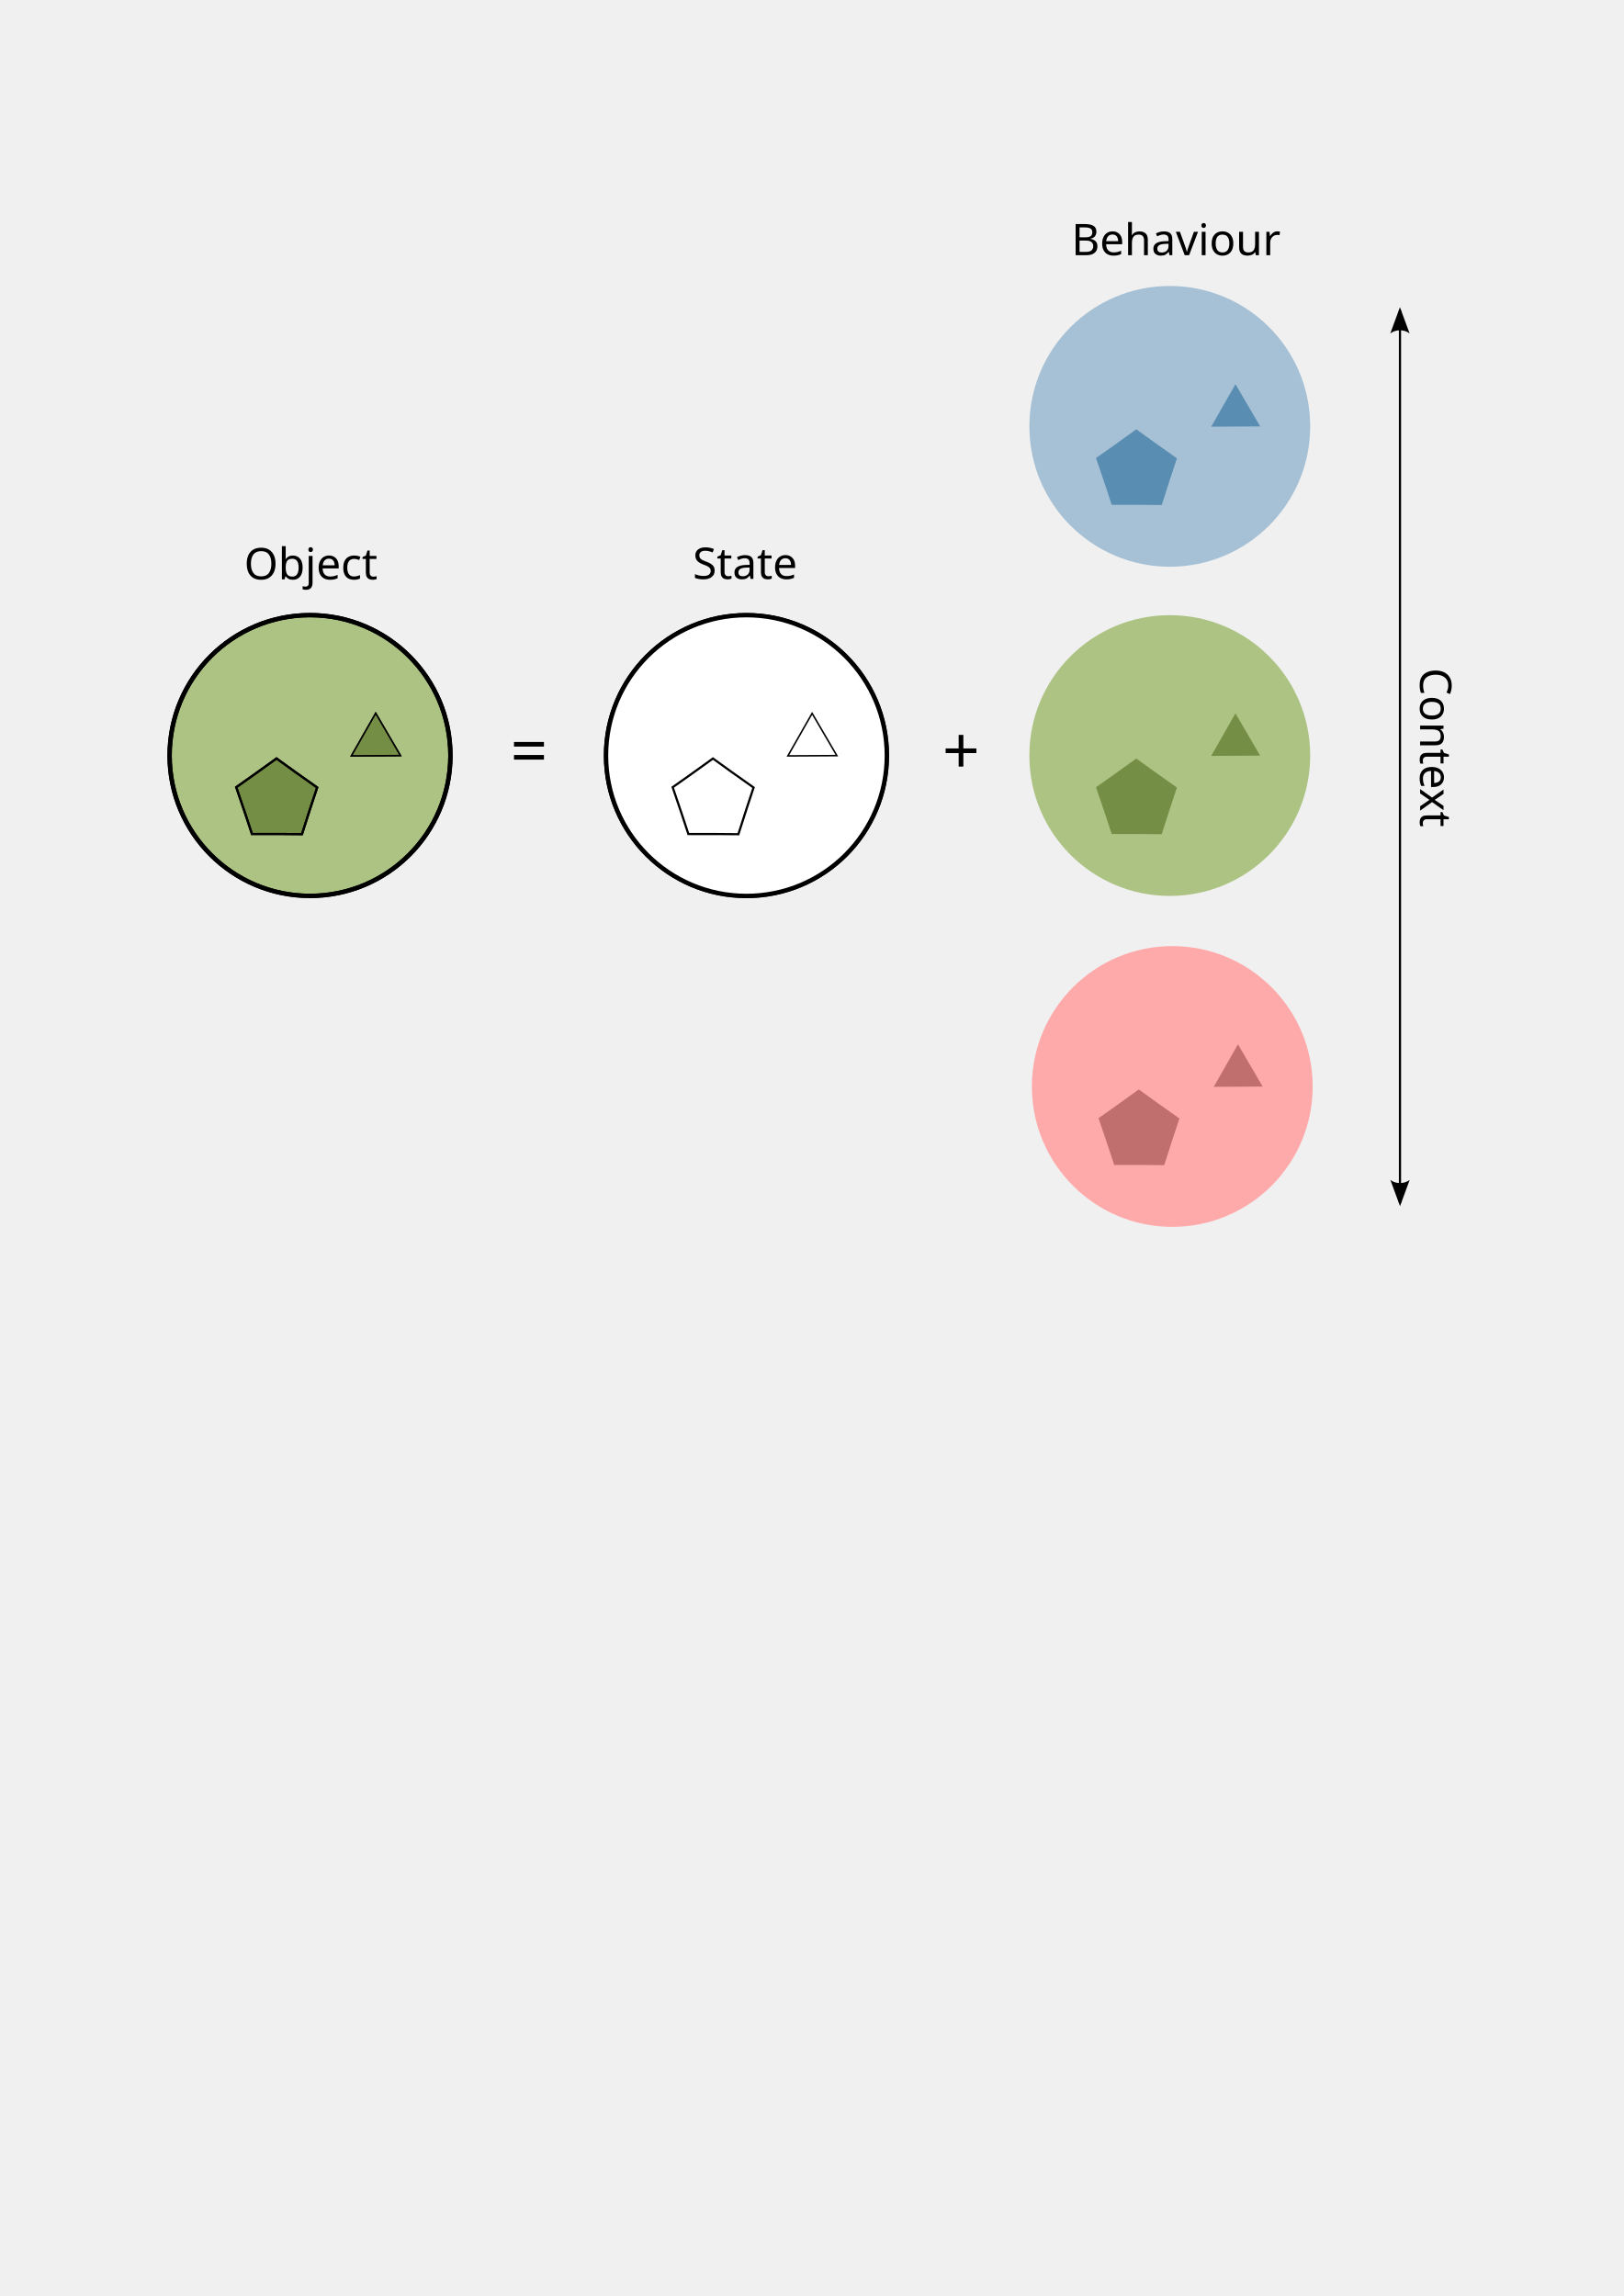
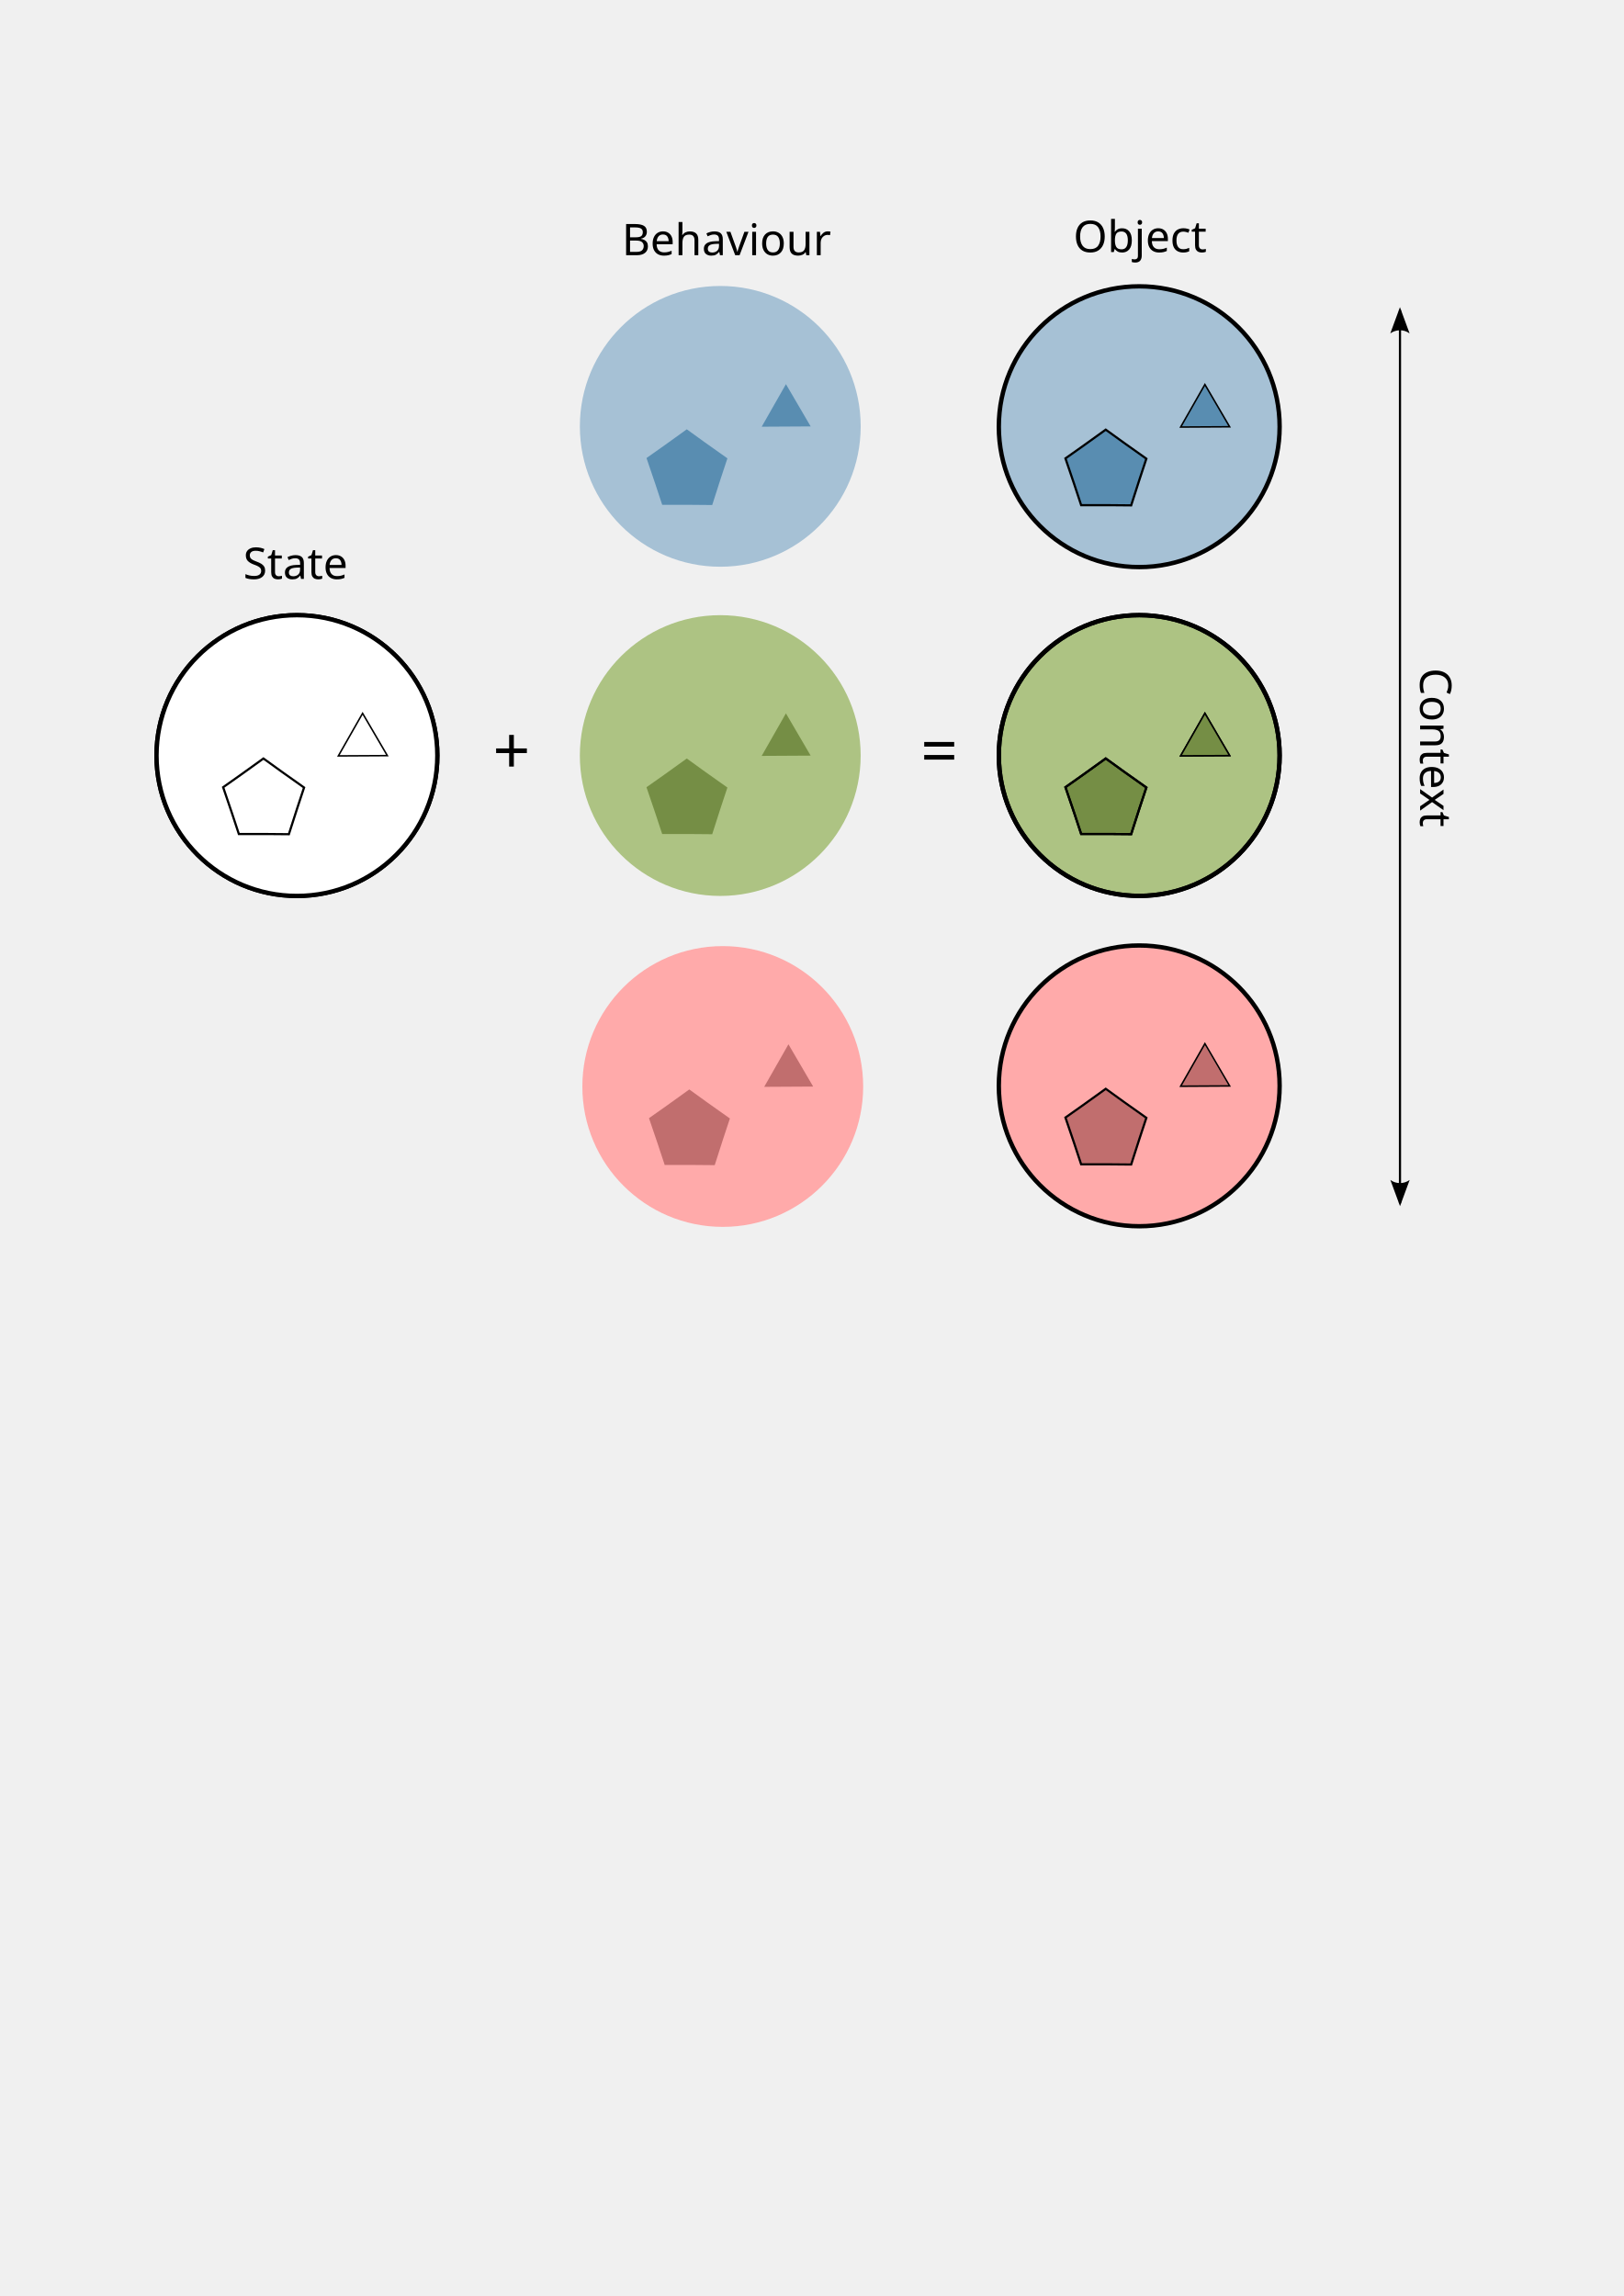
<svg xmlns="http://www.w3.org/2000/svg" width="744.094" height="1052.362" id="svg2" version="1.1">
  <defs id="defs4">
    <marker orient="auto" refY="0.0" refX="0.0" id="Arrow2Lend" style="overflow:visible;">
      <path id="path6749" style="font-size:12.0;fill-rule:evenodd;stroke-width:0.625;stroke-linejoin:round;" d="M 8.719,4.034 L -2.207,0.016 L 8.719,-4.002 C 6.973,-1.63 6.983,1.616 8.719,4.034 z " transform="scale(1.1) rotate(180) translate(1,0)" />
    </marker>
    <marker orient="auto" refY="0.0" refX="0.0" id="Arrow2Lstart" style="overflow:visible">
      <path id="path6746" style="font-size:12.0;fill-rule:evenodd;stroke-width:0.625;stroke-linejoin:round" d="M 8.719,4.034 L -2.207,0.016 L 8.719,-4.002 C 6.973,-1.63 6.983,1.616 8.719,4.034 z " transform="scale(1.1) translate(1,0)" />
    </marker>
    <marker orient="auto" refY="0.0" refX="0.0" id="Arrow1Lstart" style="overflow:visible">
      <path id="path6728" d="M 0.0,0.0 L 5.0,-5.0 L -12.5,0.0 L 5.0,5.0 L 0.0,0.0 z " style="fill-rule:evenodd;stroke:#000000;stroke-width:1.0pt;marker-start:none" transform="scale(0.8) translate(12.5,0)" />
    </marker>
  </defs>
  <g id="layer1">
-     <path style="color:#000000;fill:#ffaaaa;fill-opacity:1;fill-rule:nonzero;stroke:none;stroke-width:1;marker:none;visibility:visible;display:inline;overflow:visible;enable-background:accumulate" id="path2991-0" d="m 406.586,489.707 a 108.591,108.591 0 1 1 -4e-5,0" transform="matrix(0.5925451,0,0,0.5925451,296.3018,143.4706)" />
-     <path style="color:#000000;fill:#c16e6e;fill-opacity:1;fill-rule:nonzero;stroke:none;stroke-width:1;marker:none;visibility:visible;display:inline;overflow:visible;enable-background:accumulate" id="path3788-2" d="m 465.68,541.73 -31.308,7.653 -38.616,9.798 -16.954,-27.411 -21.251,-33.699 20.83,-24.594 25.482,-30.625 29.828,12.211 37,14.772 -2.396,32.141 z" transform="matrix(0.308987,0.07683465,-0.07532315,0.3029086,430.4479,334.1681)" />
-     <path style="color:#000000;fill:#c16e6e;fill-opacity:1;fill-rule:nonzero;stroke:none;stroke-width:1;marker:none;visibility:visible;display:inline;overflow:visible;enable-background:accumulate" id="path3811-8" d="m 452.548,411.42 -15.195,11.298 -15.195,11.298 -2.187,-18.809 -2.187,-18.809 17.382,7.51 z" transform="matrix(0.4775115,0.3508453,-0.3508453,0.4775115,506.8963,142.7867)" />
-     <path transform="matrix(0.5925451,0,0,0.5925451,295.159,-159.1009)" d="m 406.586,489.707 a 108.591,108.591 0 1 1 -4e-5,0" id="path3990" style="color:#000000;fill:#a6c1d5;fill-opacity:1;fill-rule:nonzero;stroke:none;stroke-width:1;marker:none;visibility:visible;display:inline;overflow:visible;enable-background:accumulate" />
-     <path transform="matrix(0.308987,0.07683465,-0.07532315,0.3029086,429.3051,31.59665)" d="m 465.68,541.73 -31.308,7.653 -38.616,9.798 -16.954,-27.411 -21.251,-33.699 20.83,-24.594 25.482,-30.625 29.828,12.211 37,14.772 -2.396,32.141 z" id="path3996" style="color:#000000;fill:#598db1;fill-opacity:1;fill-rule:nonzero;stroke:none;stroke-width:1;marker:none;visibility:visible;display:inline;overflow:visible;enable-background:accumulate" />
-     <path transform="matrix(0.4775115,0.3508453,-0.3508453,0.4775115,505.7535,-159.7847)" d="m 452.548,411.42 -15.195,11.298 -15.195,11.298 -2.187,-18.809 -2.187,-18.809 17.382,7.51 z" id="path4002" style="color:#000000;fill:#598db1;fill-opacity:1;fill-rule:nonzero;stroke:none;stroke-width:1;marker:none;visibility:visible;display:inline;overflow:visible;enable-background:accumulate" />
+     <path style="color:#000000;fill:#ffaaaa;fill-opacity:1;fill-rule:nonzero;stroke:none;stroke-width:1;marker:none;visibility:visible;display:inline;overflow:visible;enable-background:accumulate" id="path2991-0" d="m 406.586,489.707 a 108.591,108.591 0 1 1 -4e-5,0" transform="matrix(0.5925451,0,0,0.5925451,90.30181,143.4706)" />
+     <path style="color:#000000;fill:#c16e6e;fill-opacity:1;fill-rule:nonzero;stroke:none;stroke-width:1;marker:none;visibility:visible;display:inline;overflow:visible;enable-background:accumulate" id="path3788-2" d="m 465.68,541.73 -31.308,7.653 -38.616,9.798 -16.954,-27.411 -21.251,-33.699 20.83,-24.594 25.482,-30.625 29.828,12.211 37,14.772 -2.396,32.141 z" transform="matrix(0.308987,0.07683465,-0.07532315,0.3029086,224.4479,334.1681)" />
+     <path style="color:#000000;fill:#c16e6e;fill-opacity:1;fill-rule:nonzero;stroke:none;stroke-width:1;marker:none;visibility:visible;display:inline;overflow:visible;enable-background:accumulate" id="path3811-8" d="m 452.548,411.42 -15.195,11.298 -15.195,11.298 -2.187,-18.809 -2.187,-18.809 17.382,7.51 z" transform="matrix(0.4775115,0.3508453,-0.3508453,0.4775115,300.8963,142.7867)" />
+     <path transform="matrix(0.5925451,0,0,0.5925451,89.15895,-159.1009)" d="m 406.586,489.707 a 108.591,108.591 0 1 1 -4e-5,0" id="path3990" style="color:#000000;fill:#a6c1d5;fill-opacity:1;fill-rule:nonzero;stroke:none;stroke-width:1;marker:none;visibility:visible;display:inline;overflow:visible;enable-background:accumulate" />
+     <path transform="matrix(0.308987,0.07683465,-0.07532315,0.3029086,223.3051,31.59665)" d="m 465.68,541.73 -31.308,7.653 -38.616,9.798 -16.954,-27.411 -21.251,-33.699 20.83,-24.594 25.482,-30.625 29.828,12.211 37,14.772 -2.396,32.141 z" id="path3996" style="color:#000000;fill:#598db1;fill-opacity:1;fill-rule:nonzero;stroke:none;stroke-width:1;marker:none;visibility:visible;display:inline;overflow:visible;enable-background:accumulate" />
+     <path transform="matrix(0.4775115,0.3508453,-0.3508453,0.4775115,299.7535,-159.7847)" d="m 452.548,411.42 -15.195,11.298 -15.195,11.298 -2.187,-18.809 -2.187,-18.809 17.382,7.51 z" id="path4002" style="color:#000000;fill:#598db1;fill-opacity:1;fill-rule:nonzero;stroke:none;stroke-width:1;marker:none;visibility:visible;display:inline;overflow:visible;enable-background:accumulate" />
    <path style="fill:none;stroke:#000000;stroke-width:1px;stroke-linecap:butt;stroke-linejoin:miter;stroke-opacity:1;marker-start:url(#Arrow2Lstart);marker-end:url(#Arrow2Lend)" d="m 641.569,551.516 0,-409.394" id="path6723" />
    <text id="text3992-8" y="-650.796" x="306.125" style="font-size:20px;font-style:normal;font-weight:normal;line-height:125%;letter-spacing:0px;word-spacing:0px;color:#000000;fill:#000000;fill-opacity:1;fill-rule:nonzero;stroke:none;stroke-width:1;marker:none;visibility:visible;display:inline;overflow:visible;enable-background:accumulate;font-family:Sans" xml:space="preserve" transform="matrix(0,1,-1,0,0,0)">
      <tspan y="-650.796" x="306.125" id="tspan7564">Context</tspan>
    </text>
    <flowRoot xml:space="preserve" id="flowRoot7618" style="fill:black;stroke:none;stroke-opacity:1;stroke-width:1px;stroke-linejoin:miter;stroke-linecap:butt;fill-opacity:1;font-family:Sans;font-style:normal;font-weight:normal;font-size:12px;line-height:125%;letter-spacing:0px;word-spacing:0px">
      <flowRegion id="flowRegion7620">
        <rect id="rect7622" width="10" height="24.286" x="860" y="446.648" />
      </flowRegion>
      <flowPara id="flowPara7624" />
    </flowRoot>
-     <path transform="matrix(0.5925451,0,0,0.5925451,295.1507,-8.214173)" style="color:#000000;fill:#adc383;fill-opacity:1;fill-rule:nonzero;stroke:none;stroke-width:1;marker:none;visibility:visible;display:inline;overflow:visible;enable-background:accumulate" d="m 406.586,489.707 c 59.973,1e-5 108.591,48.618 108.591,108.591 -1e-5,59.973 -48.618,108.591 -108.591,108.591 -59.973,0 -108.591,-48.618 -108.591,-108.591 0,-59.973 48.618,-108.591 108.591,-108.591" id="path2991-3" />
-     <path style="color:#000000;fill:#758e45;fill-opacity:1;fill-rule:nonzero;stroke:none;stroke-width:1;marker:none;visibility:visible;display:inline;overflow:visible;enable-background:accumulate" id="path3788-23" d="m 465.68,541.73 -31.308,7.653 -38.616,9.798 -16.954,-27.411 -21.251,-33.699 20.83,-24.594 25.482,-30.625 29.828,12.211 37,14.772 -2.396,32.141 z" transform="matrix(0.308987,0.07683465,-0.07532315,0.3029086,429.2968,182.4833)" />
-     <path style="color:#000000;fill:#758e45;fill-opacity:1;fill-rule:nonzero;stroke:none;stroke-width:1;marker:none;visibility:visible;display:inline;overflow:visible;enable-background:accumulate" id="path3811-1" d="m 452.548,411.42 -15.195,11.298 -15.195,11.298 -2.187,-18.809 -2.187,-18.809 17.382,7.51 z" transform="matrix(0.4775115,0.3508453,-0.3508453,0.4775115,505.7452,-8.898053)" />
-     <path transform="matrix(0.5925451,0,0,0.5925451,101.1506,-8.214173)" d="m 406.586,489.707 a 108.591,108.591 0 1 1 -4e-5,0" id="path4027-5" style="color:#000000;fill:none;stroke:#000000;stroke-width:3.375;stroke-miterlimit:4;stroke-opacity:1;stroke-dasharray:none;marker:none;visibility:visible;display:inline;overflow:visible;enable-background:accumulate" />
-     <path transform="matrix(0.308987,0.07683465,-0.07532315,0.3029086,235.2968,182.4833)" d="m 465.68,541.73 -31.308,7.653 -38.616,9.798 -16.954,-27.411 -21.251,-33.699 20.83,-24.594 25.482,-30.625 29.828,12.211 37,14.772 -2.396,32.141 z" id="path4029-1" style="color:#000000;fill:none;stroke:#000000;stroke-width:3.172;stroke-miterlimit:4;stroke-opacity:1;stroke-dasharray:none;marker:none;visibility:visible;display:inline;overflow:visible;enable-background:accumulate" />
-     <path transform="matrix(0.4775115,0.3508453,-0.3508453,0.4775115,311.7452,-8.898053)" d="m 452.548,411.42 -15.195,11.298 -15.195,11.298 -2.187,-18.809 -2.187,-18.809 17.382,7.51 z" id="path4035-6" style="color:#000000;fill:none;stroke:#000000;stroke-width:1.181;stroke-miterlimit:4;stroke-opacity:1;stroke-dasharray:none;marker:none;visibility:visible;display:inline;overflow:visible;enable-background:accumulate" />
-     <text id="text7578-5" y="116.969" x="490.997" style="font-size:20px;font-style:normal;font-weight:normal;line-height:125%;letter-spacing:0px;word-spacing:0px;color:#000000;fill:#000000;fill-opacity:1;fill-rule:nonzero;stroke:none;stroke-width:1;marker:none;visibility:visible;display:inline;overflow:visible;enable-background:accumulate;font-family:Sans" xml:space="preserve">
-       <tspan y="116.969" x="490.997" id="tspan7580-4">Behaviour</tspan>
+     <path style="color:#000000;fill:#adc383;fill-opacity:1;fill-rule:nonzero;stroke:none;stroke-width:1;marker:none;visibility:visible;display:inline;overflow:visible;enable-background:accumulate" d="m 330.071,281.959 c 35.537,0 64.345,28.808 64.345,64.345 0,35.537 -28.808,64.345 -64.345,64.345 -35.537,0 -64.345,-28.808 -64.345,-64.345 0,-35.537 28.808,-64.345 64.345,-64.345" id="path2991-3" />
+     <path style="color:#000000;fill:#758e45;fill-opacity:1;fill-rule:nonzero;stroke:none;stroke-width:1;marker:none;visibility:visible;display:inline;overflow:visible;enable-background:accumulate" id="path3788-23" d="m 465.68,541.73 -31.308,7.653 -38.616,9.798 -16.954,-27.411 -21.251,-33.699 20.83,-24.594 25.482,-30.625 29.828,12.211 37,14.772 -2.396,32.141 z" transform="matrix(0.308987,0.07683465,-0.07532315,0.3029086,223.2968,182.4833)" />
+     <path style="color:#000000;fill:#758e45;fill-opacity:1;fill-rule:nonzero;stroke:none;stroke-width:1;marker:none;visibility:visible;display:inline;overflow:visible;enable-background:accumulate" id="path3811-1" d="m 452.548,411.42 -15.195,11.298 -15.195,11.298 -2.187,-18.809 -2.187,-18.809 17.382,7.51 z" transform="matrix(0.4775115,0.3508453,-0.3508453,0.4775115,299.7452,-8.898053)" />
+     <text id="text7578-5" y="116.969" x="284.997" style="font-size:20px;font-style:normal;font-weight:normal;line-height:125%;letter-spacing:0px;word-spacing:0px;color:#000000;fill:#000000;fill-opacity:1;fill-rule:nonzero;stroke:none;stroke-width:1;marker:none;visibility:visible;display:inline;overflow:visible;enable-background:accumulate;font-family:Sans" xml:space="preserve">
+       <tspan y="116.969" x="284.997" id="tspan7580-4">Behaviour</tspan>
    </text>
-     <text xml:space="preserve" style="font-size:20px;font-style:normal;font-weight:normal;line-height:125%;letter-spacing:0px;word-spacing:0px;color:#000000;fill:#000000;fill-opacity:1;fill-rule:nonzero;stroke:none;stroke-width:1;marker:none;visibility:visible;display:inline;overflow:visible;enable-background:accumulate;font-family:Sans" x="317.458" y="265.349" id="text7582-0">
-       <tspan id="tspan7584-5" x="317.458" y="265.349">State</tspan>
+     <text xml:space="preserve" style="font-size:20px;font-style:normal;font-weight:normal;line-height:125%;letter-spacing:0px;word-spacing:0px;color:#000000;fill:#000000;fill-opacity:1;fill-rule:nonzero;stroke:none;stroke-width:1;marker:none;visibility:visible;display:inline;overflow:visible;enable-background:accumulate;font-family:Sans" x="111.458" y="265.349" id="text7582-0">
+       <tspan id="tspan7584-5" x="111.458" y="265.349">State</tspan>
    </text>
-     <path transform="matrix(0.5925451,0,0,0.5925451,-98.84934,-8.214173)" d="m 406.586,489.707 a 108.591,108.591 0 1 1 -4e-5,0" id="path7586-3" style="color:#000000;fill:#adc383;fill-opacity:1;fill-rule:nonzero;stroke:none;stroke-width:1;marker:none;visibility:visible;display:inline;overflow:visible;enable-background:accumulate" />
-     <path transform="matrix(0.308987,0.07683465,-0.07532315,0.3029086,35.29678,182.4833)" d="m 465.68,541.73 -31.308,7.653 -38.616,9.798 -16.954,-27.411 -21.251,-33.699 20.83,-24.594 25.482,-30.625 29.828,12.211 37,14.772 -2.396,32.141 z" id="path7588-0" style="color:#000000;fill:#758e45;fill-opacity:1;fill-rule:nonzero;stroke:none;stroke-width:1;marker:none;visibility:visible;display:inline;overflow:visible;enable-background:accumulate" />
-     <path transform="matrix(0.4775115,0.3508453,-0.3508453,0.4775115,111.7451,-8.898053)" d="m 452.548,411.42 -15.195,11.298 -15.195,11.298 -2.187,-18.809 -2.187,-18.809 17.382,7.51 z" id="path7590-5" style="color:#000000;fill:#e6e6e6;fill-opacity:1;fill-rule:nonzero;stroke:none;stroke-width:1;marker:none;visibility:visible;display:inline;overflow:visible;enable-background:accumulate" />
-     <path style="color:#000000;fill:#ffffff;stroke:#000000;stroke-width:3.375;stroke-miterlimit:4;stroke-opacity:1;stroke-dasharray:none;marker:none;visibility:visible;display:inline;overflow:visible;enable-background:accumulate;fill-opacity:1" id="path7592-2" d="m 406.586,489.707 a 108.591,108.591 0 1 1 -4e-5,0" transform="matrix(0.5925451,0,0,0.5925451,101.1506,-8.214173)" />
-     <path style="color:#000000;fill:#ffffff;stroke:#000000;stroke-width:3.172;stroke-miterlimit:4;stroke-opacity:1;stroke-dasharray:none;marker:none;visibility:visible;display:inline;overflow:visible;enable-background:accumulate;fill-opacity:1" id="path7594-9" d="m 465.68,541.73 -31.308,7.653 -38.616,9.798 -16.954,-27.411 -21.251,-33.699 20.83,-24.594 25.482,-30.625 29.828,12.211 37,14.772 -2.396,32.141 z" transform="matrix(0.308987,0.07683465,-0.07532315,0.3029086,235.2968,182.4833)" />
-     <path style="color:#000000;fill:#ffffff;stroke:#000000;stroke-width:1.181;stroke-miterlimit:4;stroke-opacity:1;stroke-dasharray:none;marker:none;visibility:visible;display:inline;overflow:visible;enable-background:accumulate;fill-opacity:1" id="path7596-9" d="m 452.548,411.42 -15.195,11.298 -15.195,11.298 -2.187,-18.809 -2.187,-18.809 17.382,7.51 z" transform="matrix(0.4775115,0.3508453,-0.3508453,0.4775115,311.7452,-8.898053)" />
-     <path style="color:#000000;fill:none;stroke:#000000;stroke-width:3.375;stroke-miterlimit:4;stroke-opacity:1;stroke-dasharray:none;marker:none;visibility:visible;display:inline;overflow:visible;enable-background:accumulate" id="path7598-2" d="m 406.586,489.707 a 108.591,108.591 0 1 1 -4e-5,0" transform="matrix(0.5925451,0,0,0.5925451,-98.84934,-8.234473)" />
-     <path style="color:#000000;fill:none;stroke:#000000;stroke-width:3.172;stroke-miterlimit:4;stroke-opacity:1;stroke-dasharray:none;marker:none;visibility:visible;display:inline;overflow:visible;enable-background:accumulate" id="path7600-6" d="m 465.68,541.73 -31.308,7.653 -38.616,9.798 -16.954,-27.411 -21.251,-33.699 20.83,-24.594 25.482,-30.625 29.828,12.211 37,14.772 -2.396,32.141 z" transform="matrix(0.308987,0.07683465,-0.07532315,0.3029086,35.29678,182.463)" />
-     <path style="color:#000000;fill:none;stroke:#000000;stroke-width:1.181;stroke-miterlimit:4;stroke-opacity:1;stroke-dasharray:none;marker:none;visibility:visible;display:inline;overflow:visible;enable-background:accumulate" id="path7602-2" d="m 452.548,411.42 -15.195,11.298 -15.195,11.298 -2.187,-18.809 -2.187,-18.809 17.382,7.51 z" transform="matrix(0.4775115,0.3508453,-0.3508453,0.4775115,111.7451,-8.918343)" />
-     <path transform="matrix(0.5925451,0,0,0.5925451,-98.84934,-8.234473)" d="m 406.586,489.707 a 108.591,108.591 0 1 1 -4e-5,0" id="path7604-3" style="color:#000000;fill:none;stroke:#000000;stroke-width:3.375;stroke-miterlimit:4;stroke-opacity:1;stroke-dasharray:none;marker:none;visibility:visible;display:inline;overflow:visible;enable-background:accumulate" />
-     <path transform="matrix(0.308987,0.07683465,-0.07532315,0.3029086,35.29678,182.463)" d="m 465.68,541.73 -31.308,7.653 -38.616,9.798 -16.954,-27.411 -21.251,-33.699 20.83,-24.594 25.482,-30.625 29.828,12.211 37,14.772 -2.396,32.141 z" id="path7606-1" style="color:#000000;fill:none;stroke:#000000;stroke-width:3.172;stroke-miterlimit:4;stroke-opacity:1;stroke-dasharray:none;marker:none;visibility:visible;display:inline;overflow:visible;enable-background:accumulate" />
-     <path transform="matrix(0.4775115,0.3508453,-0.3508453,0.4775115,111.7451,-8.918343)" d="m 452.548,411.42 -15.195,11.298 -15.195,11.298 -2.187,-18.809 -2.187,-18.809 17.382,7.51 z" id="path7608-3" style="color:#000000;fill:#758e45;stroke:#000000;stroke-width:1.181;stroke-miterlimit:4;stroke-opacity:1;stroke-dasharray:none;marker:none;visibility:visible;display:inline;overflow:visible;enable-background:accumulate;fill-opacity:1" />
-     <text xml:space="preserve" style="font-size:20px;font-style:normal;font-weight:normal;line-height:125%;letter-spacing:0px;word-spacing:0px;color:#000000;fill:#000000;fill-opacity:1;fill-rule:nonzero;stroke:none;stroke-width:1;marker:none;visibility:visible;display:inline;overflow:visible;enable-background:accumulate;font-family:Sans" x="111.855" y="265.54" id="text7610-1">
-       <tspan id="tspan7612-5" x="111.855" y="265.54">Object</tspan>
+     <path transform="matrix(0.5925451,0,0,0.5925451,281.1507,-8.21417)" d="m 406.586,489.707 a 108.591,108.591 0 1 1 -4e-5,0" id="path7586-3" style="color:#000000;fill:#adc383;fill-opacity:1;fill-rule:nonzero;stroke:none;stroke-width:1;marker:none;visibility:visible;display:inline;overflow:visible;enable-background:accumulate" />
+     <path transform="matrix(0.308987,0.07683465,-0.07532315,0.3029086,415.2968,182.4833)" d="m 465.68,541.73 -31.308,7.653 -38.616,9.798 -16.954,-27.411 -21.251,-33.699 20.83,-24.594 25.482,-30.625 29.828,12.211 37,14.772 -2.396,32.141 z" id="path7588-0" style="color:#000000;fill:#758e45;fill-opacity:1;fill-rule:nonzero;stroke:none;stroke-width:1;marker:none;visibility:visible;display:inline;overflow:visible;enable-background:accumulate" />
+     <path transform="matrix(0.4775115,0.3508453,-0.3508453,0.4775115,491.7452,-8.89805)" d="m 452.548,411.42 -15.195,11.298 -15.195,11.298 -2.187,-18.809 -2.187,-18.809 17.382,7.51 z" id="path7590-5" style="color:#000000;fill:#e6e6e6;fill-opacity:1;fill-rule:nonzero;stroke:none;stroke-width:1;marker:none;visibility:visible;display:inline;overflow:visible;enable-background:accumulate" />
+     <g id="g4638">
+       <path style="color:#000000;fill:none;stroke:#000000;stroke-width:3.375;stroke-miterlimit:4;stroke-opacity:1;stroke-dasharray:none;marker:none;visibility:visible;display:inline;overflow:visible;enable-background:accumulate" id="path4027-5" d="m 406.586,489.707 a 108.591,108.591 0 1 1 -4e-5,0" transform="matrix(0.5925451,0,0,0.5925451,-104.8494,-8.214173)" />
+       <path style="color:#000000;fill:none;stroke:#000000;stroke-width:3.172;stroke-miterlimit:4;stroke-opacity:1;stroke-dasharray:none;marker:none;visibility:visible;display:inline;overflow:visible;enable-background:accumulate" id="path4029-1" d="m 465.68,541.73 -31.308,7.653 -38.616,9.798 -16.954,-27.411 -21.251,-33.699 20.83,-24.594 25.482,-30.625 29.828,12.211 37,14.772 -2.396,32.141 z" transform="matrix(0.308987,0.07683465,-0.07532315,0.3029086,29.2968,182.4833)" />
+       <path style="color:#000000;fill:none;stroke:#000000;stroke-width:1.181;stroke-miterlimit:4;stroke-opacity:1;stroke-dasharray:none;marker:none;visibility:visible;display:inline;overflow:visible;enable-background:accumulate" id="path4035-6" d="m 452.548,411.42 -15.195,11.298 -15.195,11.298 -2.187,-18.809 -2.187,-18.809 17.382,7.51 z" transform="matrix(0.4775115,0.3508453,-0.3508453,0.4775115,105.7452,-8.898053)" />
+       <path transform="matrix(0.5925451,0,0,0.5925451,-104.8494,-8.214173)" d="m 406.586,489.707 a 108.591,108.591 0 1 1 -4e-5,0" id="path7592-2" style="color:#000000;fill:#ffffff;fill-opacity:1;stroke:#000000;stroke-width:3.375;stroke-miterlimit:4;stroke-opacity:1;stroke-dasharray:none;marker:none;visibility:visible;display:inline;overflow:visible;enable-background:accumulate" />
+       <path transform="matrix(0.308987,0.07683465,-0.07532315,0.3029086,29.2968,182.4833)" d="m 465.68,541.73 -31.308,7.653 -38.616,9.798 -16.954,-27.411 -21.251,-33.699 20.83,-24.594 25.482,-30.625 29.828,12.211 37,14.772 -2.396,32.141 z" id="path7594-9" style="color:#000000;fill:#ffffff;fill-opacity:1;stroke:#000000;stroke-width:3.172;stroke-miterlimit:4;stroke-opacity:1;stroke-dasharray:none;marker:none;visibility:visible;display:inline;overflow:visible;enable-background:accumulate" />
+       <path transform="matrix(0.4775115,0.3508453,-0.3508453,0.4775115,105.7452,-8.898053)" d="m 452.548,411.42 -15.195,11.298 -15.195,11.298 -2.187,-18.809 -2.187,-18.809 17.382,7.51 z" id="path7596-9" style="color:#000000;fill:#ffffff;fill-opacity:1;stroke:#000000;stroke-width:1.181;stroke-miterlimit:4;stroke-opacity:1;stroke-dasharray:none;marker:none;visibility:visible;display:inline;overflow:visible;enable-background:accumulate" />
+     </g>
+     <path style="color:#000000;fill:none;stroke:#000000;stroke-width:3.375;stroke-miterlimit:4;stroke-opacity:1;stroke-dasharray:none;marker:none;visibility:visible;display:inline;overflow:visible;enable-background:accumulate" id="path7598-2" d="m 406.586,489.707 a 108.591,108.591 0 1 1 -4e-5,0" transform="matrix(0.5925451,0,0,0.5925451,281.1507,-8.23447)" />
+     <path style="color:#000000;fill:none;stroke:#000000;stroke-width:3.172;stroke-miterlimit:4;stroke-opacity:1;stroke-dasharray:none;marker:none;visibility:visible;display:inline;overflow:visible;enable-background:accumulate" id="path7600-6" d="m 465.68,541.73 -31.308,7.653 -38.616,9.798 -16.954,-27.411 -21.251,-33.699 20.83,-24.594 25.482,-30.625 29.828,12.211 37,14.772 -2.396,32.141 z" transform="matrix(0.308987,0.07683465,-0.07532315,0.3029086,415.2968,182.463)" />
+     <path style="color:#000000;fill:none;stroke:#000000;stroke-width:1.181;stroke-miterlimit:4;stroke-opacity:1;stroke-dasharray:none;marker:none;visibility:visible;display:inline;overflow:visible;enable-background:accumulate" id="path7602-2" d="m 452.548,411.42 -15.195,11.298 -15.195,11.298 -2.187,-18.809 -2.187,-18.809 17.382,7.51 z" transform="matrix(0.4775115,0.3508453,-0.3508453,0.4775115,491.7452,-8.91834)" />
+     <g id="g4660">
+       <path style="color:#000000;fill:none;stroke:#000000;stroke-width:3.375;stroke-miterlimit:4;stroke-opacity:1;stroke-dasharray:none;marker:none;visibility:visible;display:inline;overflow:visible;enable-background:accumulate" id="path7604-3" d="m 406.586,489.707 a 108.591,108.591 0 1 1 -4e-5,0" transform="matrix(0.5925451,0,0,0.5925451,281.1507,-8.23447)" />
+       <path style="color:#000000;fill:none;stroke:#000000;stroke-width:3.172;stroke-miterlimit:4;stroke-opacity:1;stroke-dasharray:none;marker:none;visibility:visible;display:inline;overflow:visible;enable-background:accumulate" id="path7606-1" d="m 465.68,541.73 -31.308,7.653 -38.616,9.798 -16.954,-27.411 -21.251,-33.699 20.83,-24.594 25.482,-30.625 29.828,12.211 37,14.772 -2.396,32.141 z" transform="matrix(0.308987,0.07683465,-0.07532315,0.3029086,415.2968,182.463)" />
+       <path style="color:#000000;fill:#758e45;fill-opacity:1;stroke:#000000;stroke-width:1.181;stroke-miterlimit:4;stroke-opacity:1;stroke-dasharray:none;marker:none;visibility:visible;display:inline;overflow:visible;enable-background:accumulate" id="path7608-3" d="m 452.548,411.42 -15.195,11.298 -15.195,11.298 -2.187,-18.809 -2.187,-18.809 17.382,7.51 z" transform="matrix(0.4775115,0.3508453,-0.3508453,0.4775115,491.7452,-8.91834)" />
+     </g>
+     <text xml:space="preserve" style="font-size:20px;font-style:normal;font-weight:normal;line-height:125%;letter-spacing:0px;word-spacing:0px;color:#000000;fill:#000000;fill-opacity:1;fill-rule:nonzero;stroke:none;stroke-width:1;marker:none;visibility:visible;display:inline;overflow:visible;enable-background:accumulate;font-family:Sans" x="491.855" y="115.54" id="text7610-1">
+       <tspan id="tspan7612-5" x="491.855" y="115.54">Object</tspan>
    </text>
-     <text id="text7614-6" y="354.683" x="233.855" style="font-size:30px;font-style:normal;font-weight:normal;line-height:125%;letter-spacing:0px;word-spacing:0px;color:#000000;fill:#000000;fill-opacity:1;fill-rule:nonzero;stroke:none;stroke-width:1;marker:none;visibility:visible;display:inline;overflow:visible;enable-background:accumulate;font-family:Sans" xml:space="preserve">
-       <tspan y="354.683" x="233.855" id="tspan7616-1">=</tspan>
+     <text id="text7614-6" y="354.683" x="421.855" style="font-size:30px;font-style:normal;font-weight:normal;line-height:125%;letter-spacing:0px;word-spacing:0px;color:#000000;fill:#000000;fill-opacity:1;fill-rule:nonzero;stroke:none;stroke-width:1;marker:none;visibility:visible;display:inline;overflow:visible;enable-background:accumulate;font-family:Sans" xml:space="preserve">
+       <tspan y="354.683" x="421.855" id="tspan7616-1">=</tspan>
    </text>
-     <text xml:space="preserve" style="font-size:30px;font-style:normal;font-weight:normal;line-height:125%;letter-spacing:0px;word-spacing:0px;color:#000000;fill:#000000;fill-opacity:1;fill-rule:nonzero;stroke:none;stroke-width:1;marker:none;visibility:visible;display:inline;overflow:visible;enable-background:accumulate;font-family:Sans" x="431.855" y="354.683" id="text7626-7">
-       <tspan id="tspan7628-1" x="431.855" y="354.683">+</tspan>
+     <text xml:space="preserve" style="font-size:30px;font-style:normal;font-weight:normal;line-height:125%;letter-spacing:0px;word-spacing:0px;color:#000000;fill:#000000;fill-opacity:1;fill-rule:nonzero;stroke:none;stroke-width:1;marker:none;visibility:visible;display:inline;overflow:visible;enable-background:accumulate;font-family:Sans" x="225.855" y="354.683" id="text7626-7">
+       <tspan id="tspan7628-1" x="225.855" y="354.683">+</tspan>
    </text>
+     <path style="color:#000000;fill:#a6c1d5;fill-opacity:1;fill-rule:nonzero;stroke:none;stroke-width:1;marker:none;visibility:visible;display:inline;overflow:visible;enable-background:accumulate" id="path4632" d="m 406.586,489.707 a 108.591,108.591 0 1 1 -4e-5,0" transform="matrix(0.5925451,0,0,0.5925451,281.159,-159.1009)" />
+     <path style="color:#000000;fill:#598db1;fill-opacity:1;fill-rule:nonzero;stroke:none;stroke-width:1;marker:none;visibility:visible;display:inline;overflow:visible;enable-background:accumulate" id="path4634" d="m 465.68,541.73 -31.308,7.653 -38.616,9.798 -16.954,-27.411 -21.251,-33.699 20.83,-24.594 25.482,-30.625 29.828,12.211 37,14.772 -2.396,32.141 z" transform="matrix(0.308987,0.07683465,-0.07532315,0.3029086,415.3051,31.59665)" />
+     <path style="color:#000000;fill:#598db1;fill-opacity:1;fill-rule:nonzero;stroke:none;stroke-width:1;marker:none;visibility:visible;display:inline;overflow:visible;enable-background:accumulate" id="path4636" d="m 452.548,411.42 -15.195,11.298 -15.195,11.298 -2.187,-18.809 -2.187,-18.809 17.382,7.51 z" transform="matrix(0.4775115,0.3508453,-0.3508453,0.4775115,491.7535,-159.7847)" />
+     <g id="g5205" transform="translate(0,-0.7071068)">
+       <path transform="matrix(0.5925451,0,0,0.5925451,281.1507,-158.2345)" d="m 406.586,489.707 c 59.973,1e-5 108.591,48.618 108.591,108.591 -1e-5,59.973 -48.618,108.591 -108.591,108.591 -59.973,0 -108.591,-48.618 -108.591,-108.591 0,-59.973 48.618,-108.591 108.591,-108.591" id="path4667" style="color:#000000;fill:none;stroke:#000000;stroke-width:3.375;stroke-miterlimit:4;stroke-opacity:1;stroke-dasharray:none;marker:none;visibility:visible;display:inline;overflow:visible;enable-background:accumulate" />
+       <path transform="matrix(0.308987,0.07683465,-0.07532315,0.3029086,415.2968,32.46303)" d="m 465.68,541.73 -31.308,7.653 -38.616,9.798 -16.954,-27.411 -21.251,-33.699 20.83,-24.594 25.482,-30.625 29.828,12.211 37,14.772 -2.396,32.141 z" id="path4669" style="color:#000000;fill:none;stroke:#000000;stroke-width:3.172;stroke-miterlimit:4;stroke-opacity:1;stroke-dasharray:none;marker:none;visibility:visible;display:inline;overflow:visible;enable-background:accumulate" />
+       <path transform="matrix(0.4775115,0.3508453,-0.3508453,0.4775115,491.7452,-158.9183)" d="m 452.548,411.42 -15.195,11.298 -15.195,11.298 -2.187,-18.809 -2.187,-18.809 17.382,7.51 z" id="path4671" style="color:#000000;fill:none;stroke:#000000;stroke-width:1.181;stroke-miterlimit:4;stroke-opacity:1;stroke-dasharray:none;marker:none;visibility:visible;display:inline;overflow:visible;enable-background:accumulate" />
+     </g>
+     <path transform="matrix(0.5925451,0,0,0.5925451,280.8876,143.4706)" d="m 406.586,489.707 a 108.591,108.591 0 1 1 -4e-5,0" id="path5224" style="color:#000000;fill:#ffaaaa;fill-opacity:1;fill-rule:nonzero;stroke:none;stroke-width:1;marker:none;visibility:visible;display:inline;overflow:visible;enable-background:accumulate" />
+     <path transform="matrix(0.308987,0.07683465,-0.07532315,0.3029086,415.0337,334.1681)" d="m 465.68,541.73 -31.308,7.653 -38.616,9.798 -16.954,-27.411 -21.251,-33.699 20.83,-24.594 25.482,-30.625 29.828,12.211 37,14.772 -2.396,32.141 z" id="path5226" style="color:#000000;fill:#c16e6e;fill-opacity:1;fill-rule:nonzero;stroke:none;stroke-width:1;marker:none;visibility:visible;display:inline;overflow:visible;enable-background:accumulate" />
+     <path transform="matrix(0.4775115,0.3508453,-0.3508453,0.4775115,491.4821,142.7867)" d="m 452.548,411.42 -15.195,11.298 -15.195,11.298 -2.187,-18.809 -2.187,-18.809 17.382,7.51 z" id="path5228" style="color:#000000;fill:#c16e6e;fill-opacity:1;fill-rule:nonzero;stroke:none;stroke-width:1;marker:none;visibility:visible;display:inline;overflow:visible;enable-background:accumulate" />
+     <g id="g5230" transform="translate(0,301.4142)">
+       <path style="color:#000000;fill:none;stroke:#000000;stroke-width:3.375;stroke-miterlimit:4;stroke-opacity:1;stroke-dasharray:none;marker:none;visibility:visible;display:inline;overflow:visible;enable-background:accumulate" id="path5232" d="m 406.586,489.707 c 59.973,1e-5 108.591,48.618 108.591,108.591 -1e-5,59.973 -48.618,108.591 -108.591,108.591 -59.973,0 -108.591,-48.618 -108.591,-108.591 0,-59.973 48.618,-108.591 108.591,-108.591" transform="matrix(0.5925451,0,0,0.5925451,281.1507,-158.2345)" />
+       <path style="color:#000000;fill:none;stroke:#000000;stroke-width:3.172;stroke-miterlimit:4;stroke-opacity:1;stroke-dasharray:none;marker:none;visibility:visible;display:inline;overflow:visible;enable-background:accumulate" id="path5234" d="m 465.68,541.73 -31.308,7.653 -38.616,9.798 -16.954,-27.411 -21.251,-33.699 20.83,-24.594 25.482,-30.625 29.828,12.211 37,14.772 -2.396,32.141 z" transform="matrix(0.308987,0.07683465,-0.07532315,0.3029086,415.2968,32.46303)" />
+       <path style="color:#000000;fill:none;stroke:#000000;stroke-width:1.181;stroke-miterlimit:4;stroke-opacity:1;stroke-dasharray:none;marker:none;visibility:visible;display:inline;overflow:visible;enable-background:accumulate" id="path5236" d="m 452.548,411.42 -15.195,11.298 -15.195,11.298 -2.187,-18.809 -2.187,-18.809 17.382,7.51 z" transform="matrix(0.4775115,0.3508453,-0.3508453,0.4775115,491.7452,-158.9183)" />
+     </g>
  </g>
</svg>
